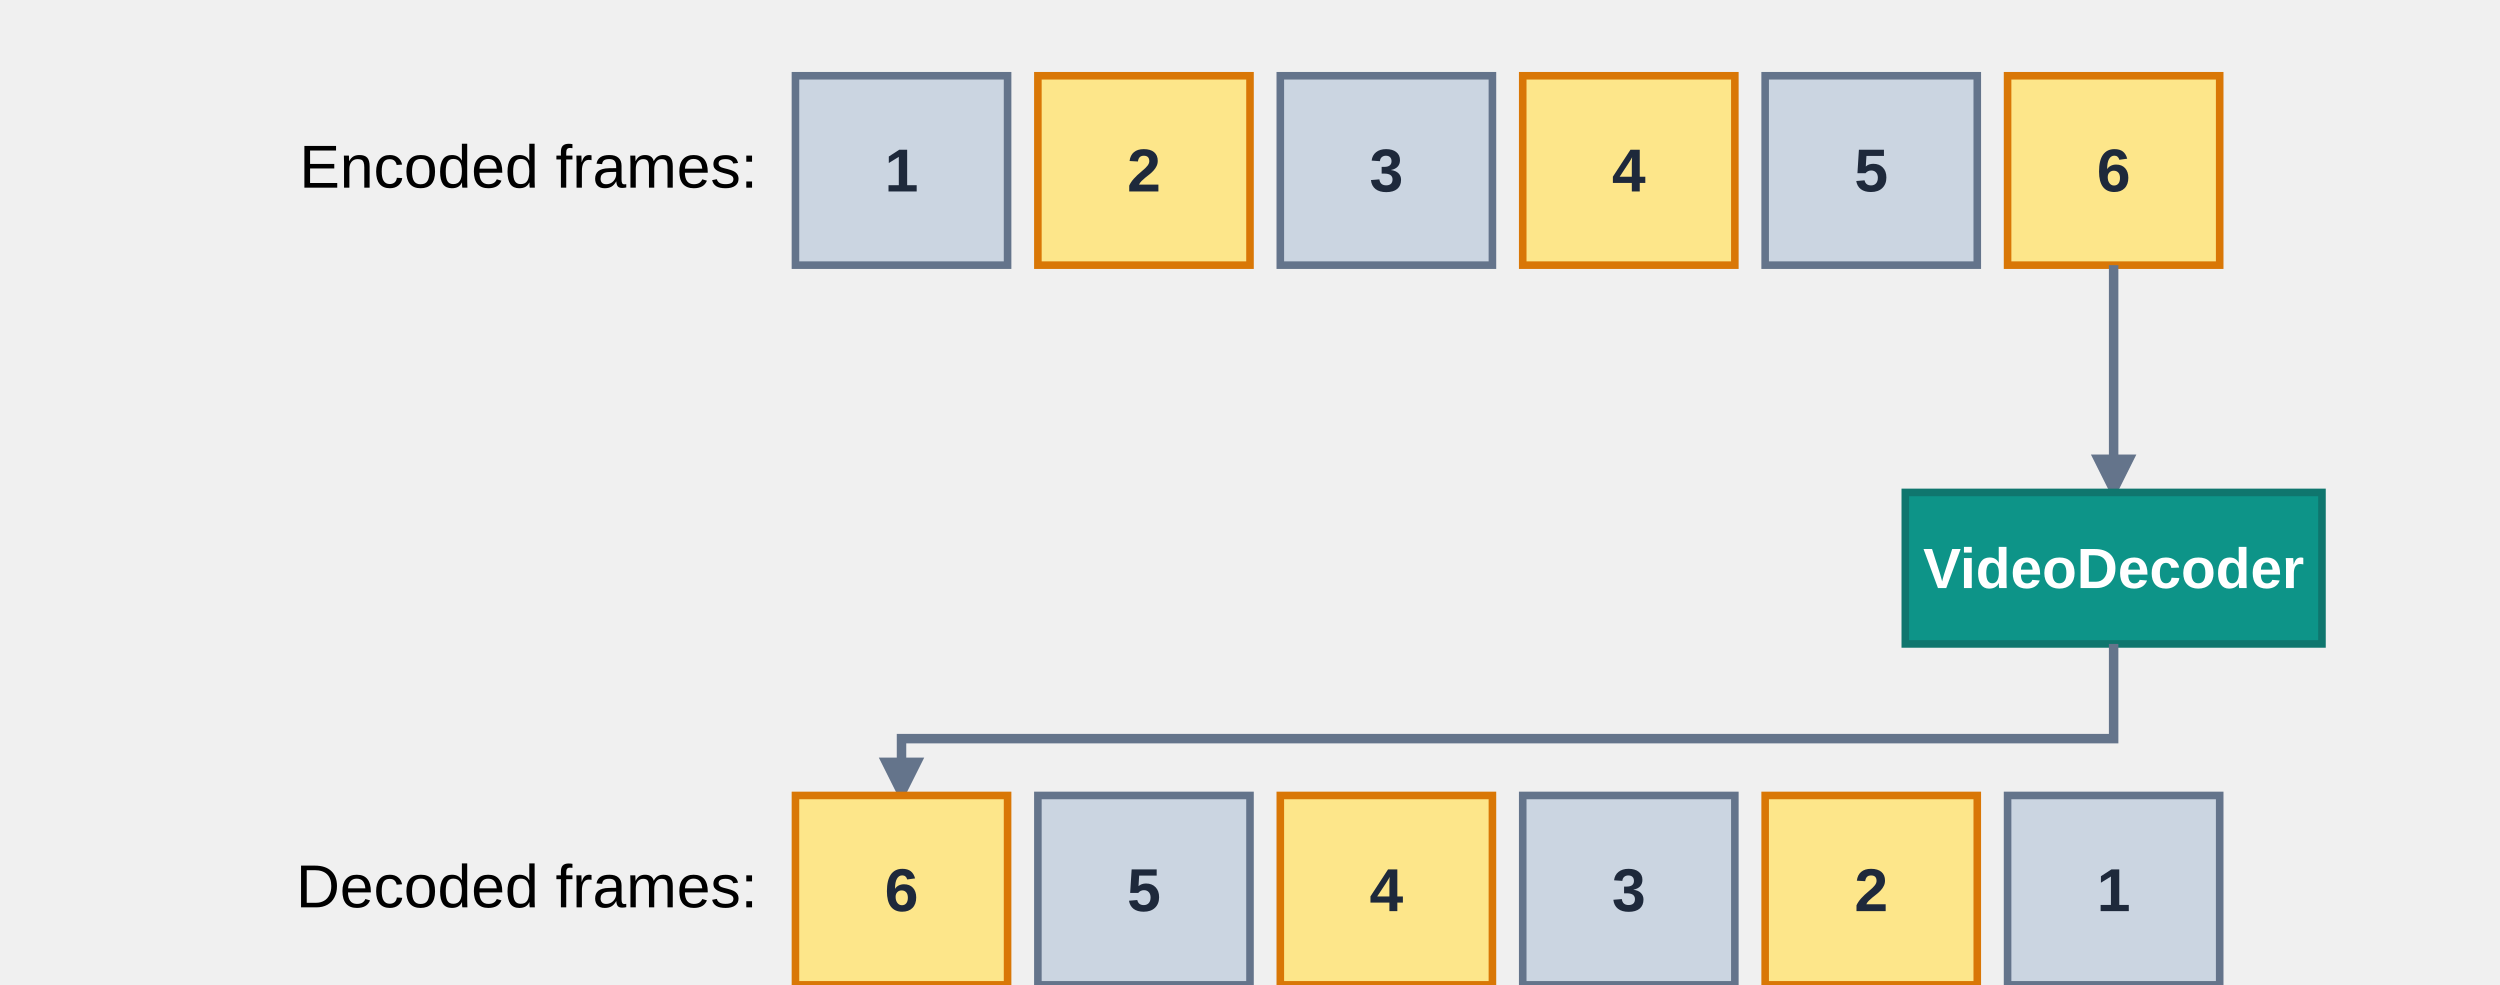
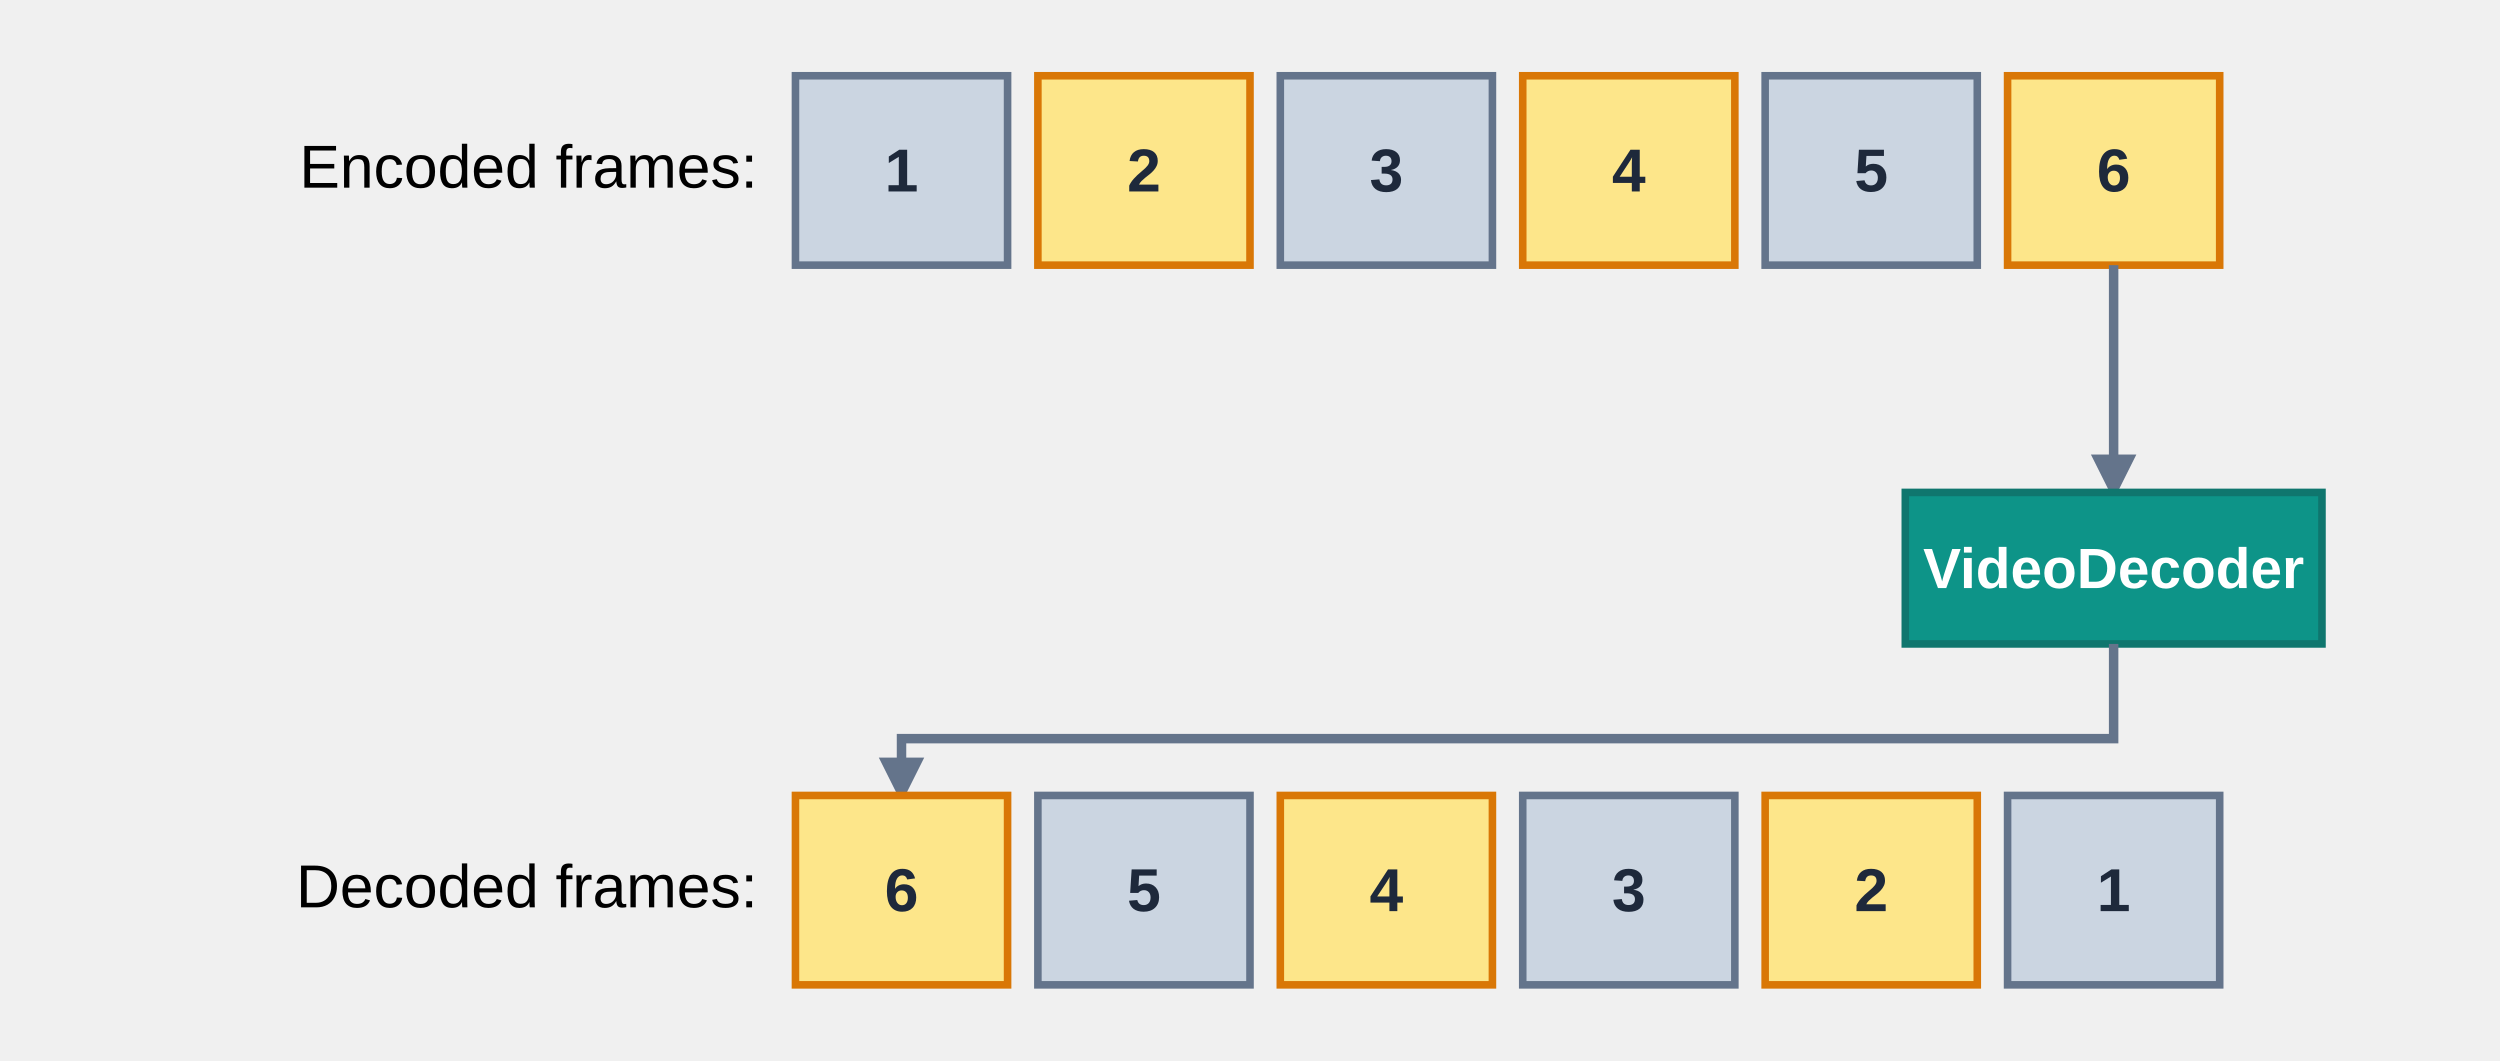
- <svg xmlns="http://www.w3.org/2000/svg" viewBox="0 0 660 260" font-family="Arial, Helvetica, sans-serif">
+ <svg xmlns="http://www.w3.org/2000/svg" viewBox="0 0 660 280" font-family="Arial, Helvetica, sans-serif">
  <style>
    .label { font-size: 16px; fill: #000; text-anchor: end; dominant-baseline: middle; }
    .frame-label { font-size: 16px; fill: #1e293b; text-anchor: middle; dominant-baseline: middle; font-weight: 600; }
    .decoder-label { font-size: 15px; fill: #fff; text-anchor: middle; dominant-baseline: middle; font-weight: 600; }
    .slate { fill: #cbd5e1; stroke: #64748b; stroke-width: 2; }
    .amber { fill: #fde68a; stroke: #d97706; stroke-width: 2; }
    .decoder { fill: #0d9488; stroke: #0f766e; stroke-width: 2; }
    .arrow { stroke: #64748b; stroke-width: 2.5; fill: none; }
    .arrowhead { fill: #64748b; }

    @media (prefers-color-scheme: dark) {
      .label { fill: #e2e8f0; }
      .arrow { stroke: #94a3b8; }
      .arrowhead { fill: #94a3b8; }
    }
  </style>
  <text class="label" x="200" y="45">Encoded frames:</text>
  <g>
    <rect class="slate" x="210" y="20" width="56" height="50" />
    <rect class="amber" x="274" y="20" width="56" height="50" />
    <rect class="slate" x="338" y="20" width="56" height="50" />
    <rect class="amber" x="402" y="20" width="56" height="50" />
    <rect class="slate" x="466" y="20" width="56" height="50" />
    <rect class="amber" x="530" y="20" width="56" height="50" />
    <text class="frame-label" x="238" y="46">1</text>
    <text class="frame-label" x="302" y="46">2</text>
    <text class="frame-label" x="366" y="46">3</text>
    <text class="frame-label" x="430" y="46">4</text>
    <text class="frame-label" x="494" y="46">5</text>
    <text class="frame-label" x="558" y="46">6</text>
  </g>
  <line class="arrow" x1="558" y1="70" x2="558" y2="127" />
  <polygon class="arrowhead" points="558,132 552,120 564,120" />
  <rect class="decoder" x="503" y="130" width="110" height="40" />
  <text class="decoder-label" x="558" y="151">VideoDecoder</text>
  <polyline class="arrow" points="558,170 558,195 238,195 238,207" />
  <polygon class="arrowhead" points="238,212 232,200 244,200" />
  <text class="label" x="200" y="235">Decoded frames:</text>
  <g>
    <rect class="amber" x="210" y="210" width="56" height="50" />
    <rect class="slate" x="274" y="210" width="56" height="50" />
    <rect class="amber" x="338" y="210" width="56" height="50" />
    <rect class="slate" x="402" y="210" width="56" height="50" />
    <rect class="amber" x="466" y="210" width="56" height="50" />
    <rect class="slate" x="530" y="210" width="56" height="50" />
    <text class="frame-label" x="238" y="236">6</text>
    <text class="frame-label" x="302" y="236">5</text>
    <text class="frame-label" x="366" y="236">4</text>
    <text class="frame-label" x="430" y="236">3</text>
    <text class="frame-label" x="494" y="236">2</text>
    <text class="frame-label" x="558" y="236">1</text>
  </g>
</svg>
